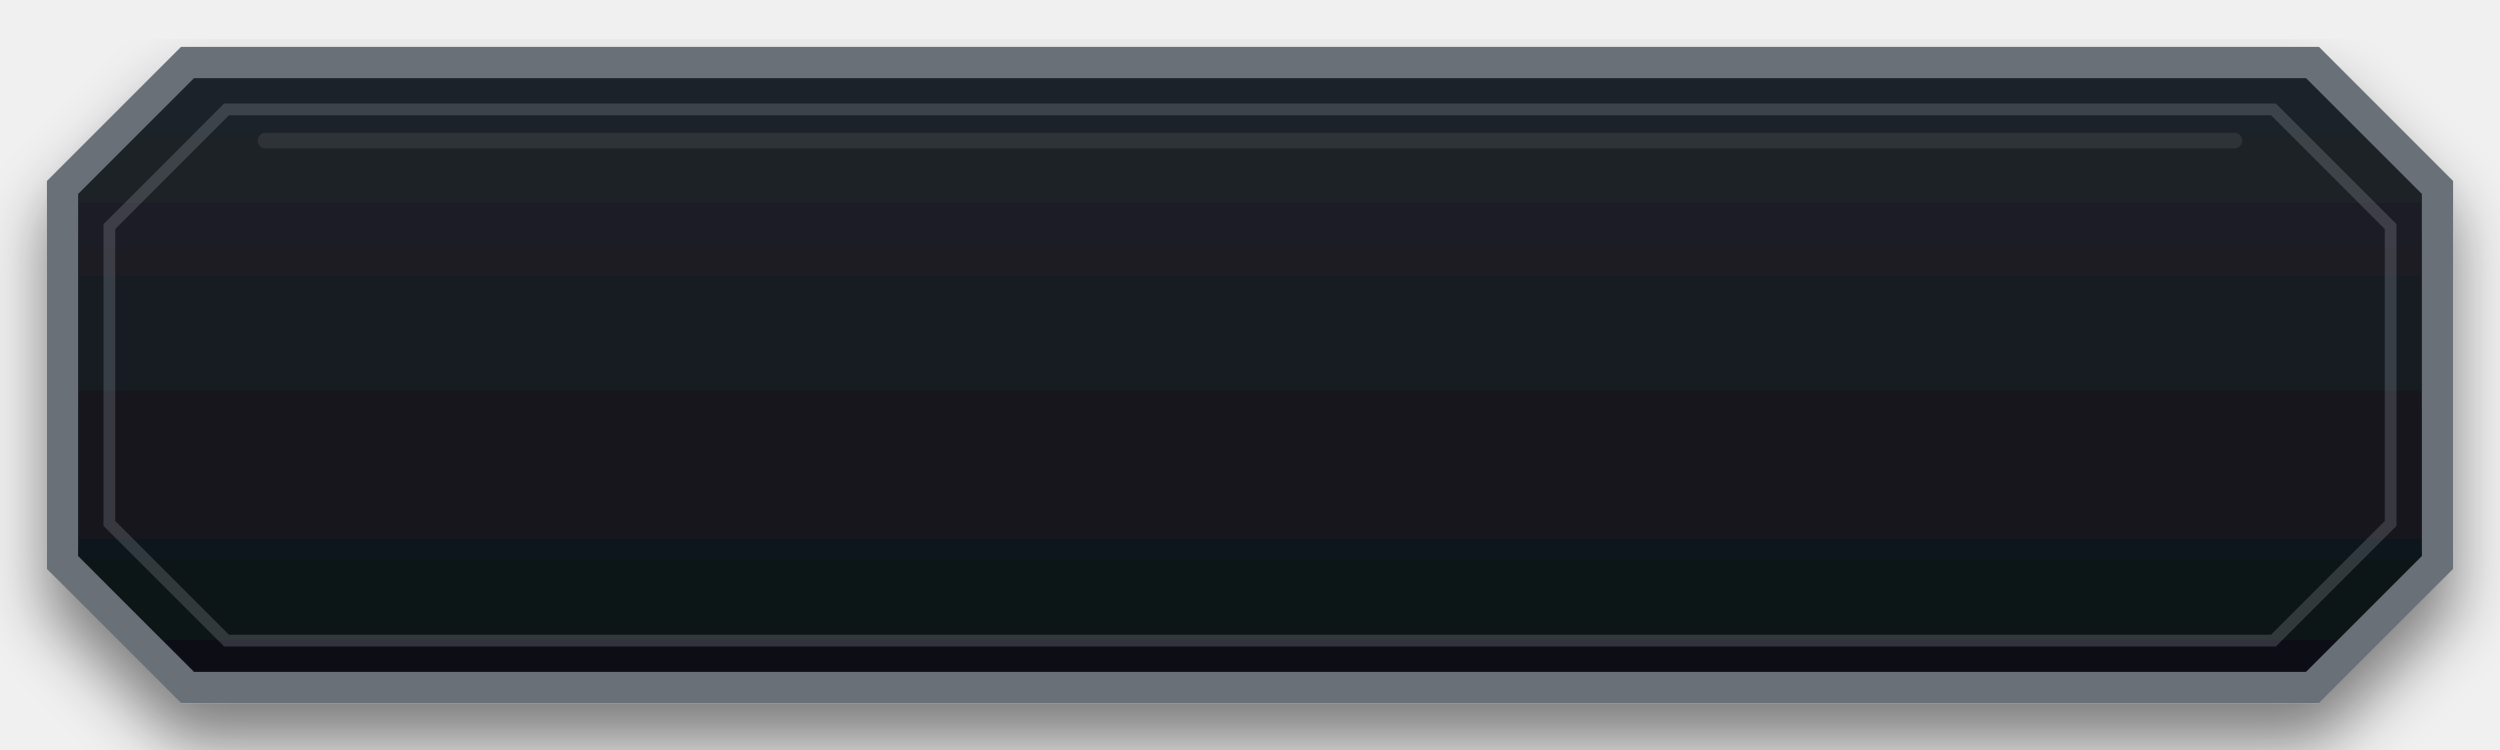
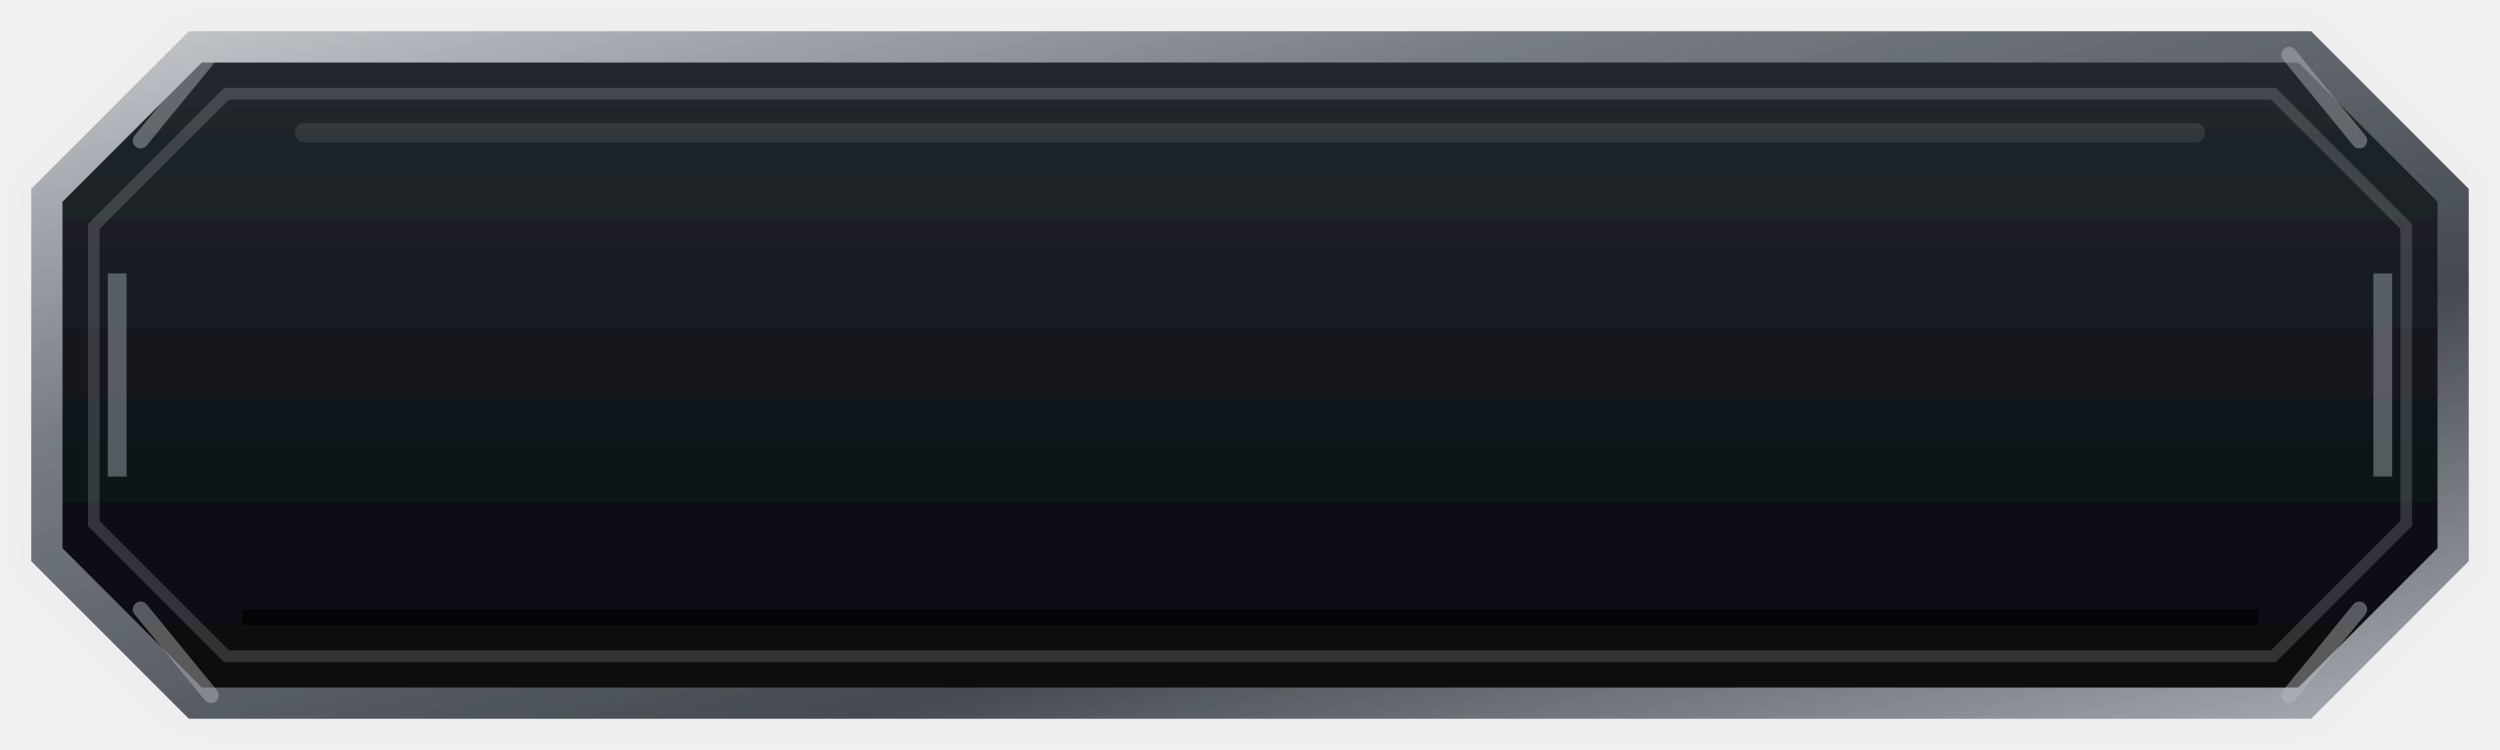
<svg xmlns="http://www.w3.org/2000/svg" width="320" height="96" viewBox="0 0 320 96">
  <defs>
    <linearGradient id="body" x1="0" y1="0" x2="0" y2="1">
-       <stop offset="0" stop-color="#20242b" />
-       <stop offset="1" stop-color="#0d1015" />
+       <stop offset="0" stop-color="#242930" />
+       <stop offset=".55" stop-color="#11151b" />
+       <stop offset="1" stop-color="#080a0e" />
    </linearGradient>
-     <filter id="shadow" x="-12%" y="-22%" width="124%" height="158%">
-       <feGaussianBlur in="SourceAlpha" stdDeviation="4" result="b" />
-       <feOffset dy="5" result="o" />
-       <feColorMatrix in="o" type="matrix" values="0 0 0 0 0 0 0 0 0 0 0 0 0 0 0 0 0 0 .48 0" />
-       <feMerge>
-         <feMergeNode />
-         <feMergeNode in="SourceGraphic" />
-       </feMerge>
+     <linearGradient id="silver" x1="0" y1="0" x2="1" y2="1">
+       <stop offset="0" stop-color="#c4c7cc" />
+       <stop offset=".3" stop-color="#777c84" />
+       <stop offset=".68" stop-color="#454951" />
+       <stop offset="1" stop-color="#a8abb1" />
+     </linearGradient>
+     <filter id="plateShadow" x="-16%" y="-28%" width="132%" height="170%" color-interpolation-filters="sRGB">
+       <feDropShadow dx="0" dy="5" stdDeviation="4" flood-color="#000000" flood-opacity=".78" />
+       <feDropShadow dx="0" dy="0" stdDeviation="1.5" flood-color="#b8bbc1" flood-opacity=".12" />
    </filter>
  </defs>
-   <path d="M24 8H296L312 24V72L296 88H24L8 72V24Z" fill="url(#body)" stroke="#6b7078" stroke-width="4" filter="url(#shadow)" />
-   <path d="M29 14H291L306 29V67L291 82H29L14 67V29Z" fill="none" stroke="#b4b8bf" stroke-opacity=".22" stroke-width="1.5" />
-   <path d="M34 18H286" stroke="#ffffff" stroke-opacity=".08" stroke-width="2" stroke-linecap="round" />
+   <path d="M25 6H295L314 25V71L295 90H25L6 71V25Z" fill="url(#body)" stroke="url(#silver)" stroke-width="4" filter="url(#plateShadow)" />
+   <path d="M29 12H291L308 29V67L291 84H29L12 67V29Z" fill="none" stroke="#d2d4d8" stroke-opacity=".19" stroke-width="1.5" />
+   <path d="M39 17H281" stroke="#ffffff" stroke-opacity=".09" stroke-width="2.5" stroke-linecap="round" />
+   <path d="M27 7L18 18M293 7L302 18M27 89L18 78M293 89L302 78" fill="none" stroke="#b9bcc2" stroke-opacity=".44" stroke-width="2" stroke-linecap="round" />
+   <path d="M15 35V61M305 35V61" stroke="#898e96" stroke-opacity=".58" stroke-width="2.4" />
+   <path d="M31 79H289" stroke="#000000" stroke-opacity=".72" stroke-width="2" />
</svg>
